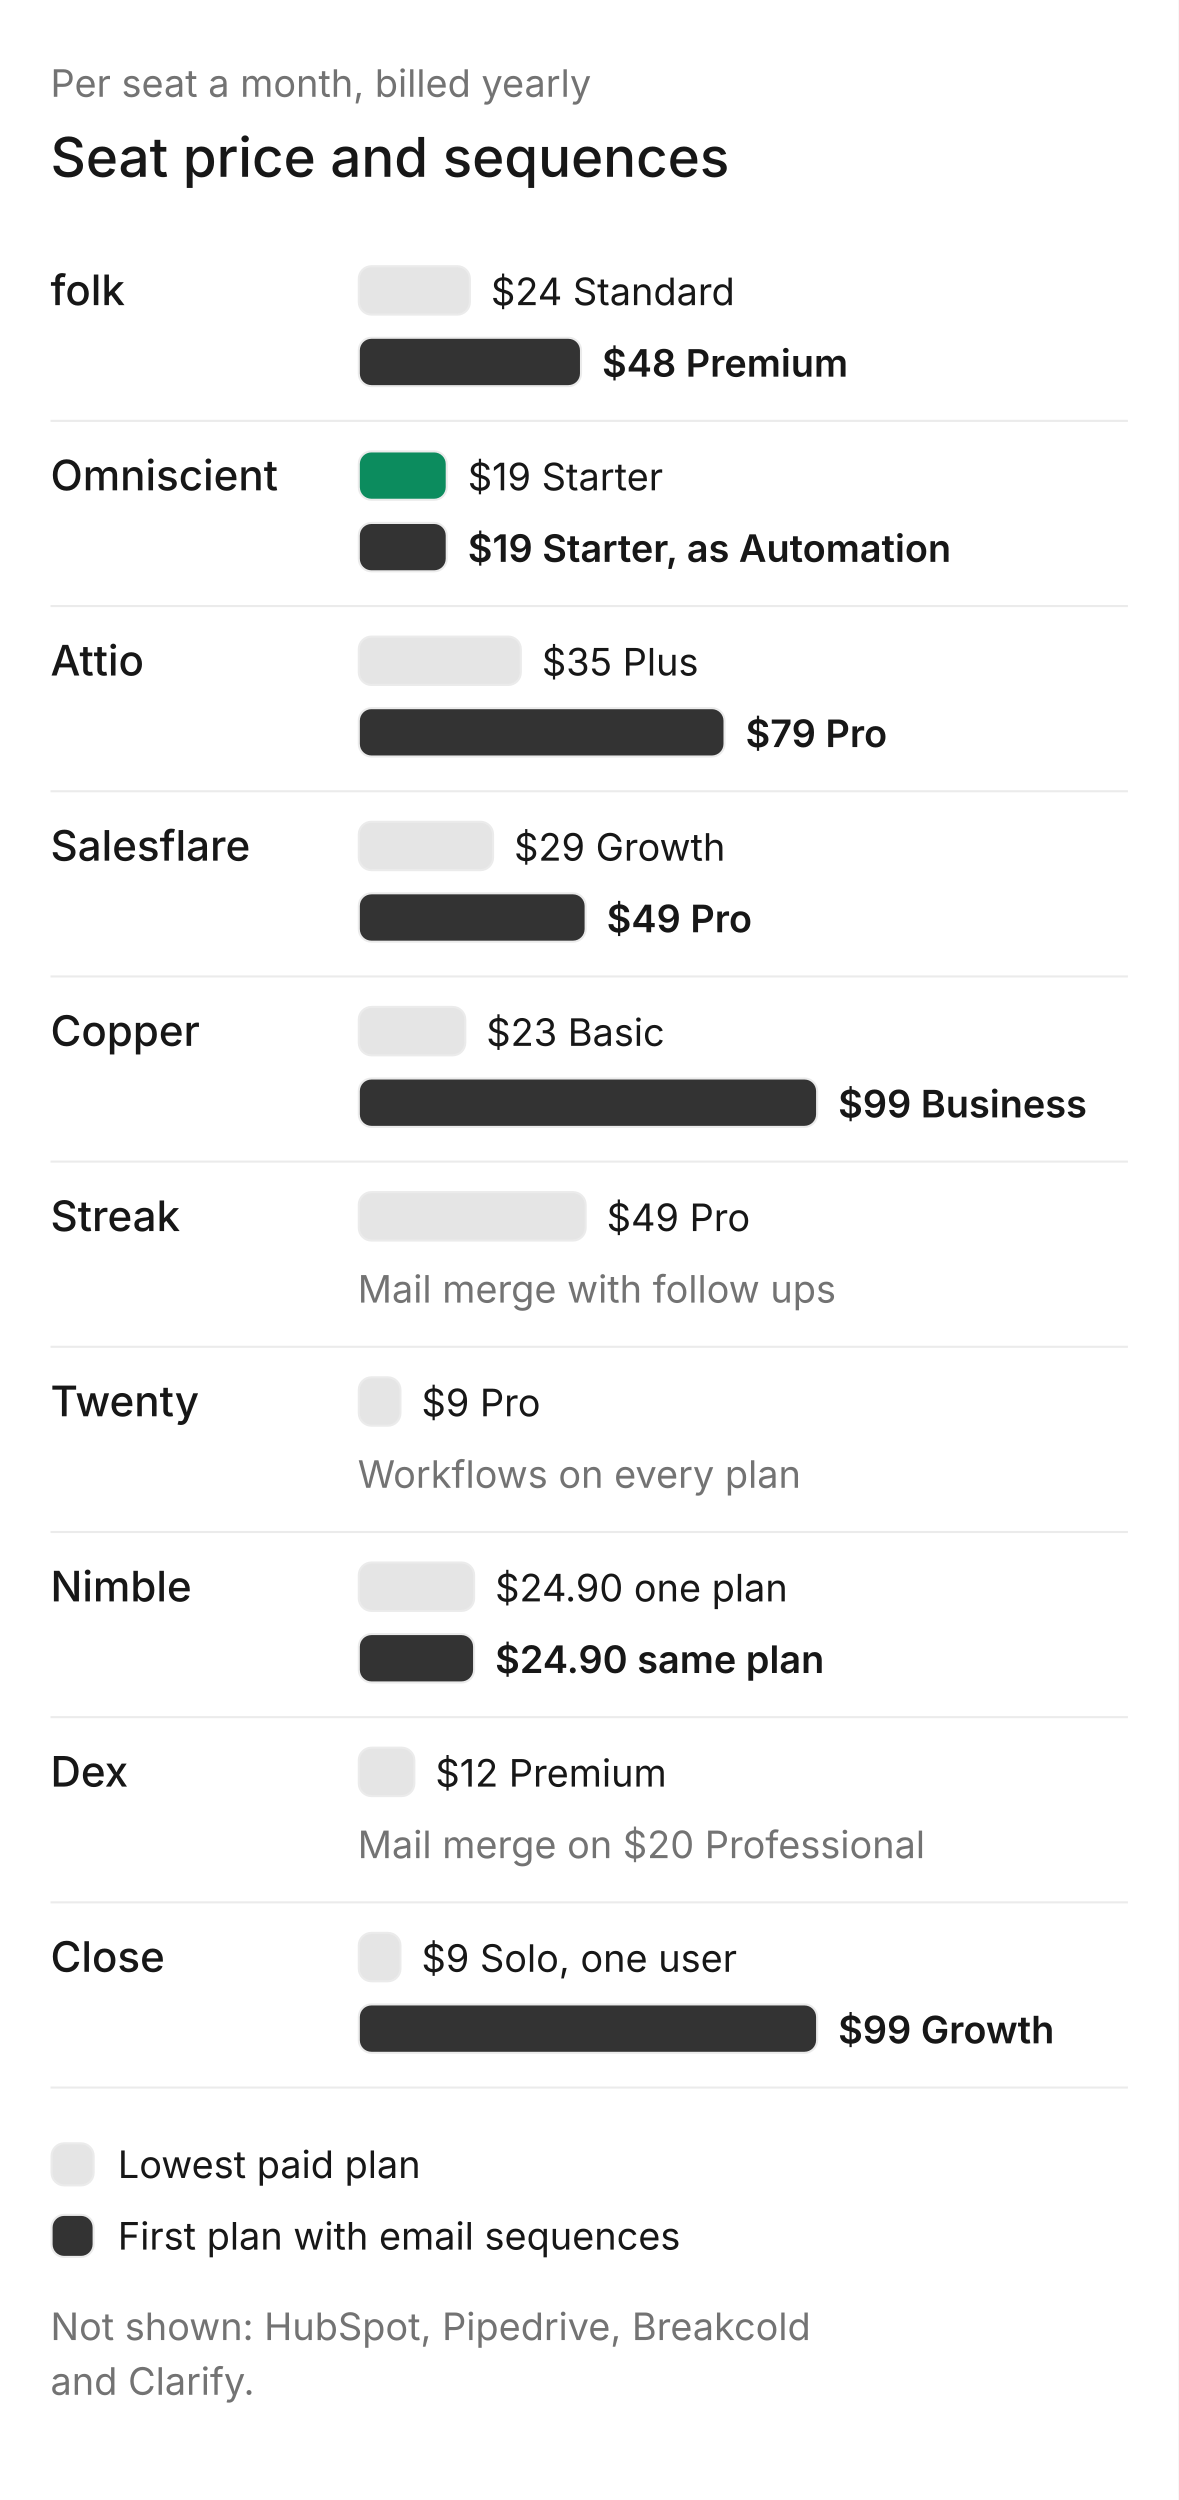
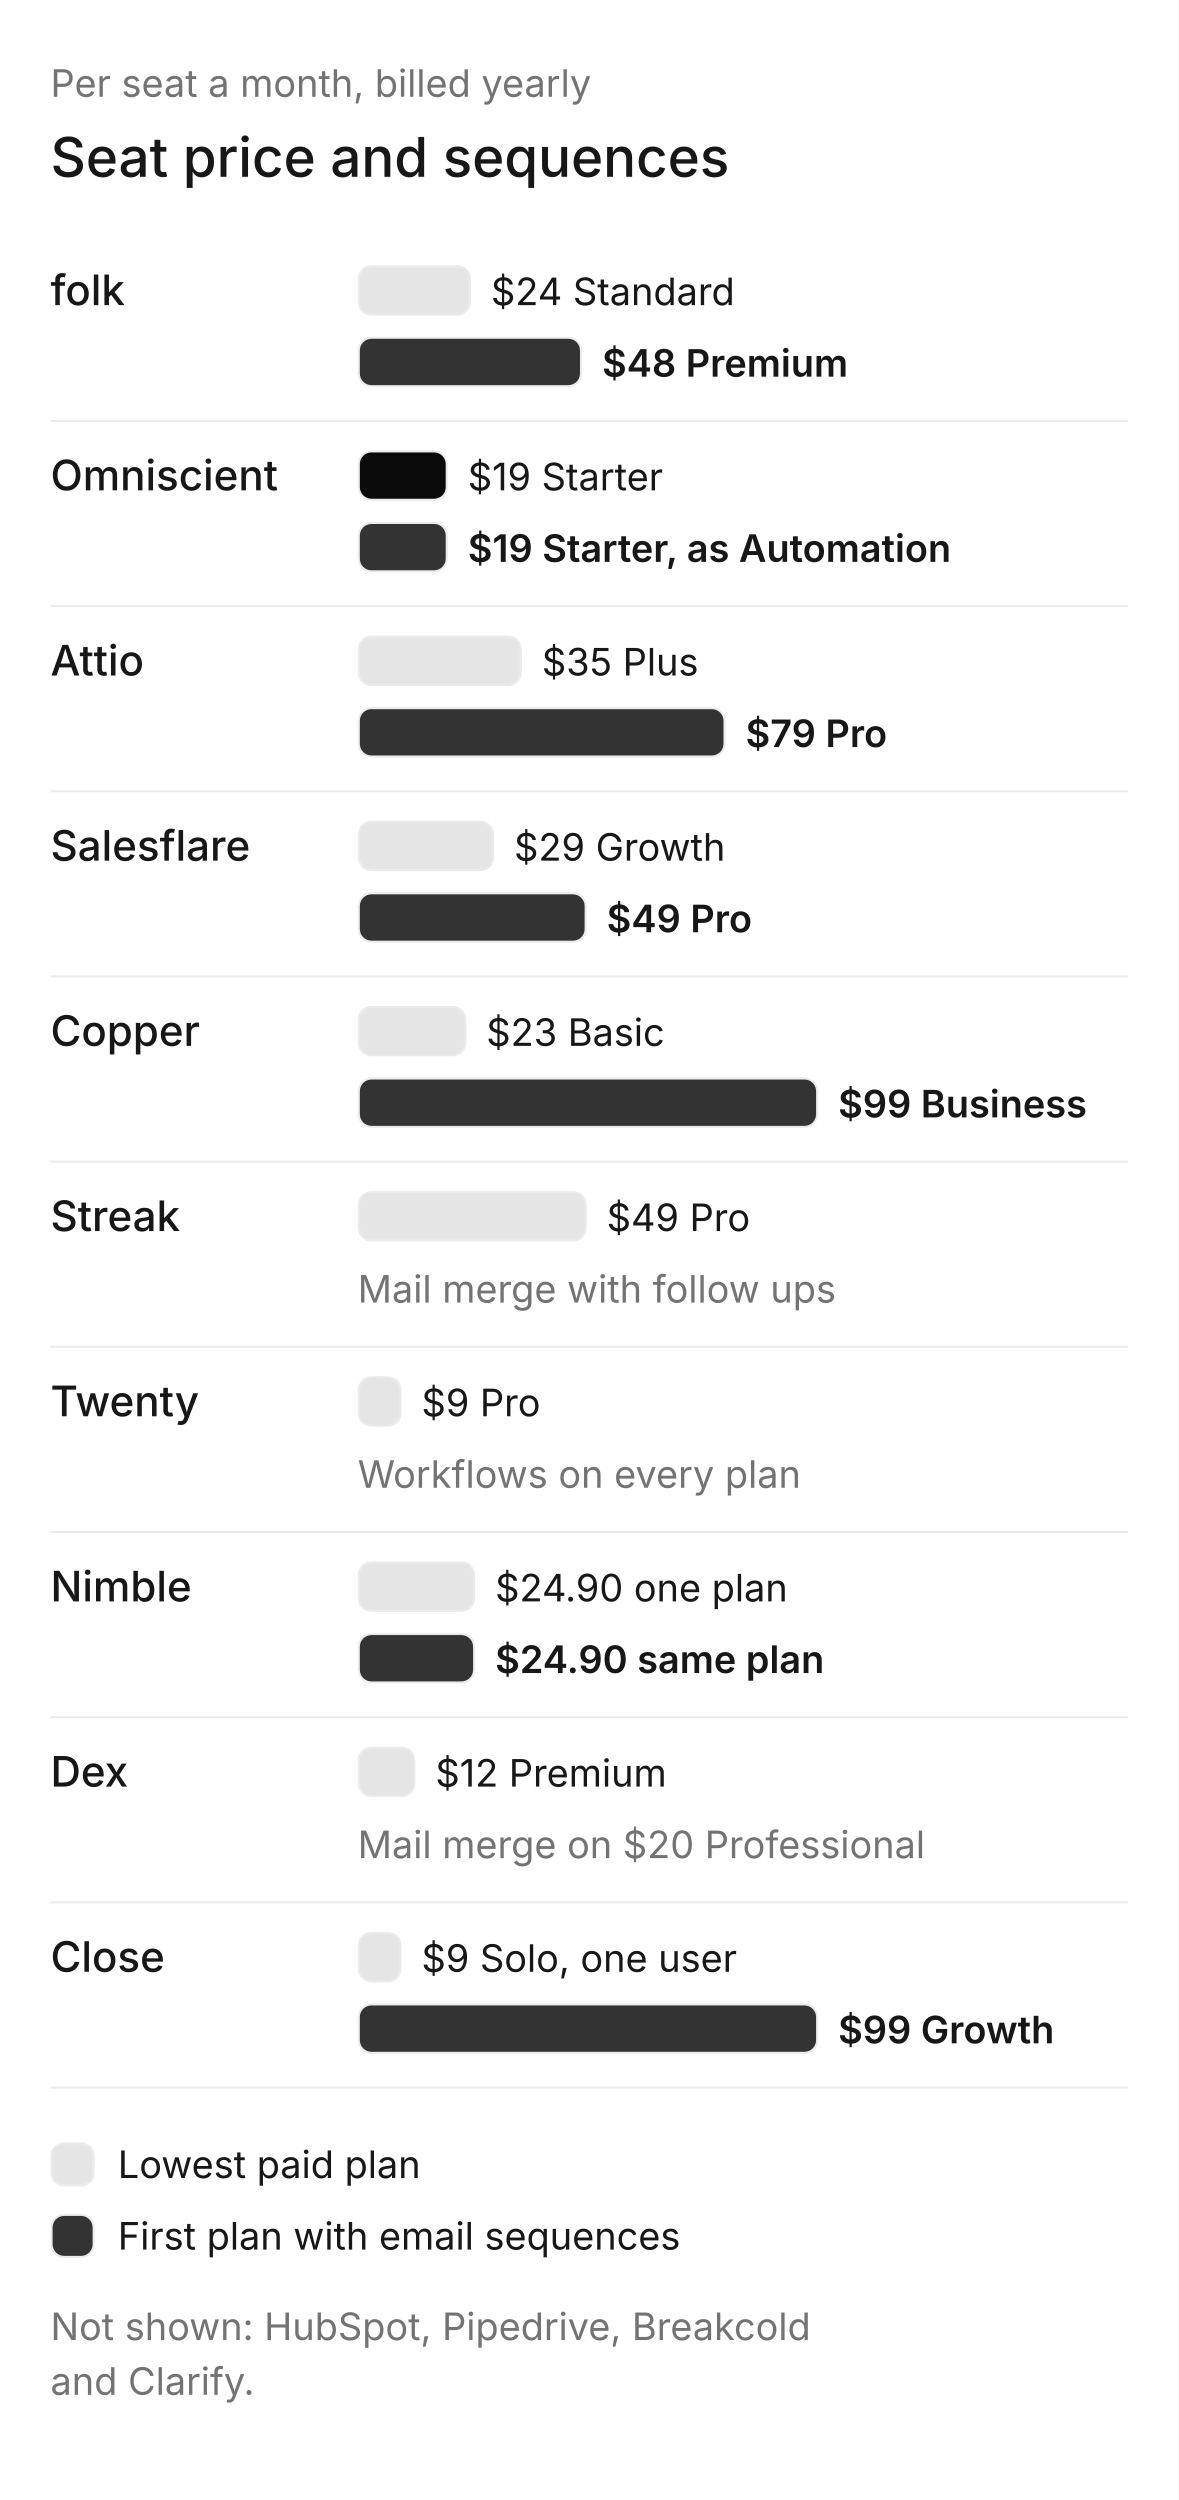
<svg xmlns="http://www.w3.org/2000/svg" viewBox="0 0 560 1188" width="560" height="1188" role="img" aria-labelledby="t d" font-family="Inter, system-ui, sans-serif">
  <rect width="560" height="1188" fill="#ffffff" />
  <text x="24" y="46" font-family="Inter, system-ui, sans-serif" font-size="18" fill="#737373">Per seat a month, billed yearly</text>
  <text x="24" y="84" font-size="26" font-weight="500" fill="#171717">Seat price <tspan fill="#171717">and sequences</tspan>
  </text>
  <text x="24" y="145" font-size="20" font-weight="500" fill="#171717">folk</text>
  <rect x="170.5" y="126.5" width="52.8" height="23" fill="#e5e5e5" stroke="#ebebeb" rx="6" />
  <text x="233.3" y="145" font-size="18" fill="#171717">$24 Standard</text>
  <rect x="170.5" y="160.5" width="105.6" height="23" fill="#333333" stroke="#ebebeb" rx="6" />
  <text x="286.1" y="179" font-size="18" font-weight="600" fill="#171717">$48 Premium</text>
  <line x1="24" y1="200" x2="536" y2="200" stroke="#ebebeb" />
  <text x="24" y="233" font-size="20" font-weight="500" fill="#171717">Omniscient</text>
-   <rect x="170.5" y="214.5" width="41.8" height="23" fill="#0c8c5e" stroke="#ebebeb" rx="6" />
+   <rect x="170.5" y="214.5" width="41.8" height="23" fill="#0a0a0a" stroke="#ebebeb" rx="6" />
  <text x="222.3" y="233" font-size="18" fill="#171717">$19 Starter</text>
  <rect x="170.5" y="248.5" width="41.8" height="23" fill="#333333" stroke="#ebebeb" rx="6" />
  <text x="222.3" y="267" font-size="18" font-weight="600" fill="#171717">$19 Starter, as Automation</text>
  <line x1="24" y1="288" x2="536" y2="288" stroke="#ebebeb" />
  <text x="24" y="321" font-size="20" font-weight="500" fill="#171717">Attio</text>
  <rect x="170.5" y="302.5" width="77.0" height="23" fill="#e5e5e5" stroke="#ebebeb" rx="6" />
  <text x="257.5" y="321" font-size="18" fill="#171717">$35 Plus</text>
  <rect x="170.5" y="336.5" width="173.8" height="23" fill="#333333" stroke="#ebebeb" rx="6" />
  <text x="354.3" y="355" font-size="18" font-weight="600" fill="#171717">$79 Pro</text>
  <line x1="24" y1="376" x2="536" y2="376" stroke="#ebebeb" />
  <text x="24" y="409" font-size="20" font-weight="500" fill="#171717">Salesflare</text>
  <rect x="170.5" y="390.5" width="63.8" height="23" fill="#e5e5e5" stroke="#ebebeb" rx="6" />
  <text x="244.3" y="409" font-size="18" fill="#171717">$29 Growth</text>
  <rect x="170.5" y="424.5" width="107.8" height="23" fill="#333333" stroke="#ebebeb" rx="6" />
  <text x="288.3" y="443" font-size="18" font-weight="600" fill="#171717">$49 Pro</text>
  <line x1="24" y1="464" x2="536" y2="464" stroke="#ebebeb" />
  <text x="24" y="497" font-size="20" font-weight="500" fill="#171717">Copper</text>
  <rect x="170.5" y="478.5" width="50.6" height="23" fill="#e5e5e5" stroke="#ebebeb" rx="6" />
  <text x="231.1" y="497" font-size="18" fill="#171717">$23 Basic</text>
  <rect x="170.5" y="512.5" width="217.8" height="23" fill="#333333" stroke="#ebebeb" rx="6" />
  <text x="398.3" y="531" font-size="18" font-weight="600" fill="#171717">$99 Business</text>
  <line x1="24" y1="552" x2="536" y2="552" stroke="#ebebeb" />
  <text x="24" y="585" font-size="20" font-weight="500" fill="#171717">Streak</text>
  <rect x="170.5" y="566.5" width="107.8" height="23" fill="#e5e5e5" stroke="#ebebeb" rx="6" />
  <text x="288.3" y="585" font-size="18" fill="#171717">$49 Pro</text>
  <text x="170" y="619" font-size="18" fill="#737373">Mail merge with follow ups</text>
  <line x1="24" y1="640" x2="536" y2="640" stroke="#ebebeb" />
  <text x="24" y="673" font-size="20" font-weight="500" fill="#171717">Twenty</text>
  <rect x="170.5" y="654.5" width="19.8" height="23" fill="#e5e5e5" stroke="#ebebeb" rx="6" />
  <text x="200.3" y="673" font-size="18" fill="#171717">$9 Pro</text>
  <text x="170" y="707" font-size="18" fill="#737373">Workflows on every plan</text>
  <line x1="24" y1="728" x2="536" y2="728" stroke="#ebebeb" />
  <text x="24" y="761" font-size="20" font-weight="500" fill="#171717">Nimble</text>
  <rect x="170.5" y="742.5" width="54.8" height="23" fill="#e5e5e5" stroke="#ebebeb" rx="6" />
  <text x="235.3" y="761" font-size="18" fill="#171717">$24.90 one plan</text>
  <rect x="170.5" y="776.5" width="54.8" height="23" fill="#333333" stroke="#ebebeb" rx="6" />
  <text x="235.3" y="795" font-size="18" font-weight="600" fill="#171717">$24.90 same plan</text>
  <line x1="24" y1="816" x2="536" y2="816" stroke="#ebebeb" />
  <text x="24" y="849" font-size="20" font-weight="500" fill="#171717">Dex</text>
  <rect x="170.5" y="830.5" width="26.4" height="23" fill="#e5e5e5" stroke="#ebebeb" rx="6" />
  <text x="206.9" y="849" font-size="18" fill="#171717">$12 Premium</text>
  <text x="170" y="883" font-size="18" fill="#737373">Mail merge on $20 Professional</text>
  <line x1="24" y1="904" x2="536" y2="904" stroke="#ebebeb" />
  <text x="24" y="937" font-size="20" font-weight="500" fill="#171717">Close</text>
  <rect x="170.5" y="918.5" width="19.8" height="23" fill="#e5e5e5" stroke="#ebebeb" rx="6" />
  <text x="200.3" y="937" font-size="18" fill="#171717">$9 Solo, one user</text>
  <rect x="170.5" y="952.5" width="217.8" height="23" fill="#333333" stroke="#ebebeb" rx="6" />
  <text x="398.3" y="971" font-size="18" font-weight="600" fill="#171717">$99 Growth</text>
  <line x1="24" y1="992" x2="536" y2="992" stroke="#ebebeb" />
  <rect x="24.5" y="1018.5" width="20" height="20" fill="#e5e5e5" stroke="#ebebeb" rx="6" />
  <text x="56" y="1035" font-size="18" fill="#171717">Lowest paid plan</text>
  <rect x="24.5" y="1052.5" width="20" height="20" fill="#333333" stroke="#ebebeb" rx="6" />
  <text x="56" y="1069" font-size="18" fill="#171717">First plan with email sequences</text>
  <text x="24" y="1112" font-size="18" fill="#737373">Not shown: HubSpot, Pipedrive, Breakcold</text>
  <text x="24" y="1138" font-size="18" fill="#737373">and Clarify.</text>
</svg>
